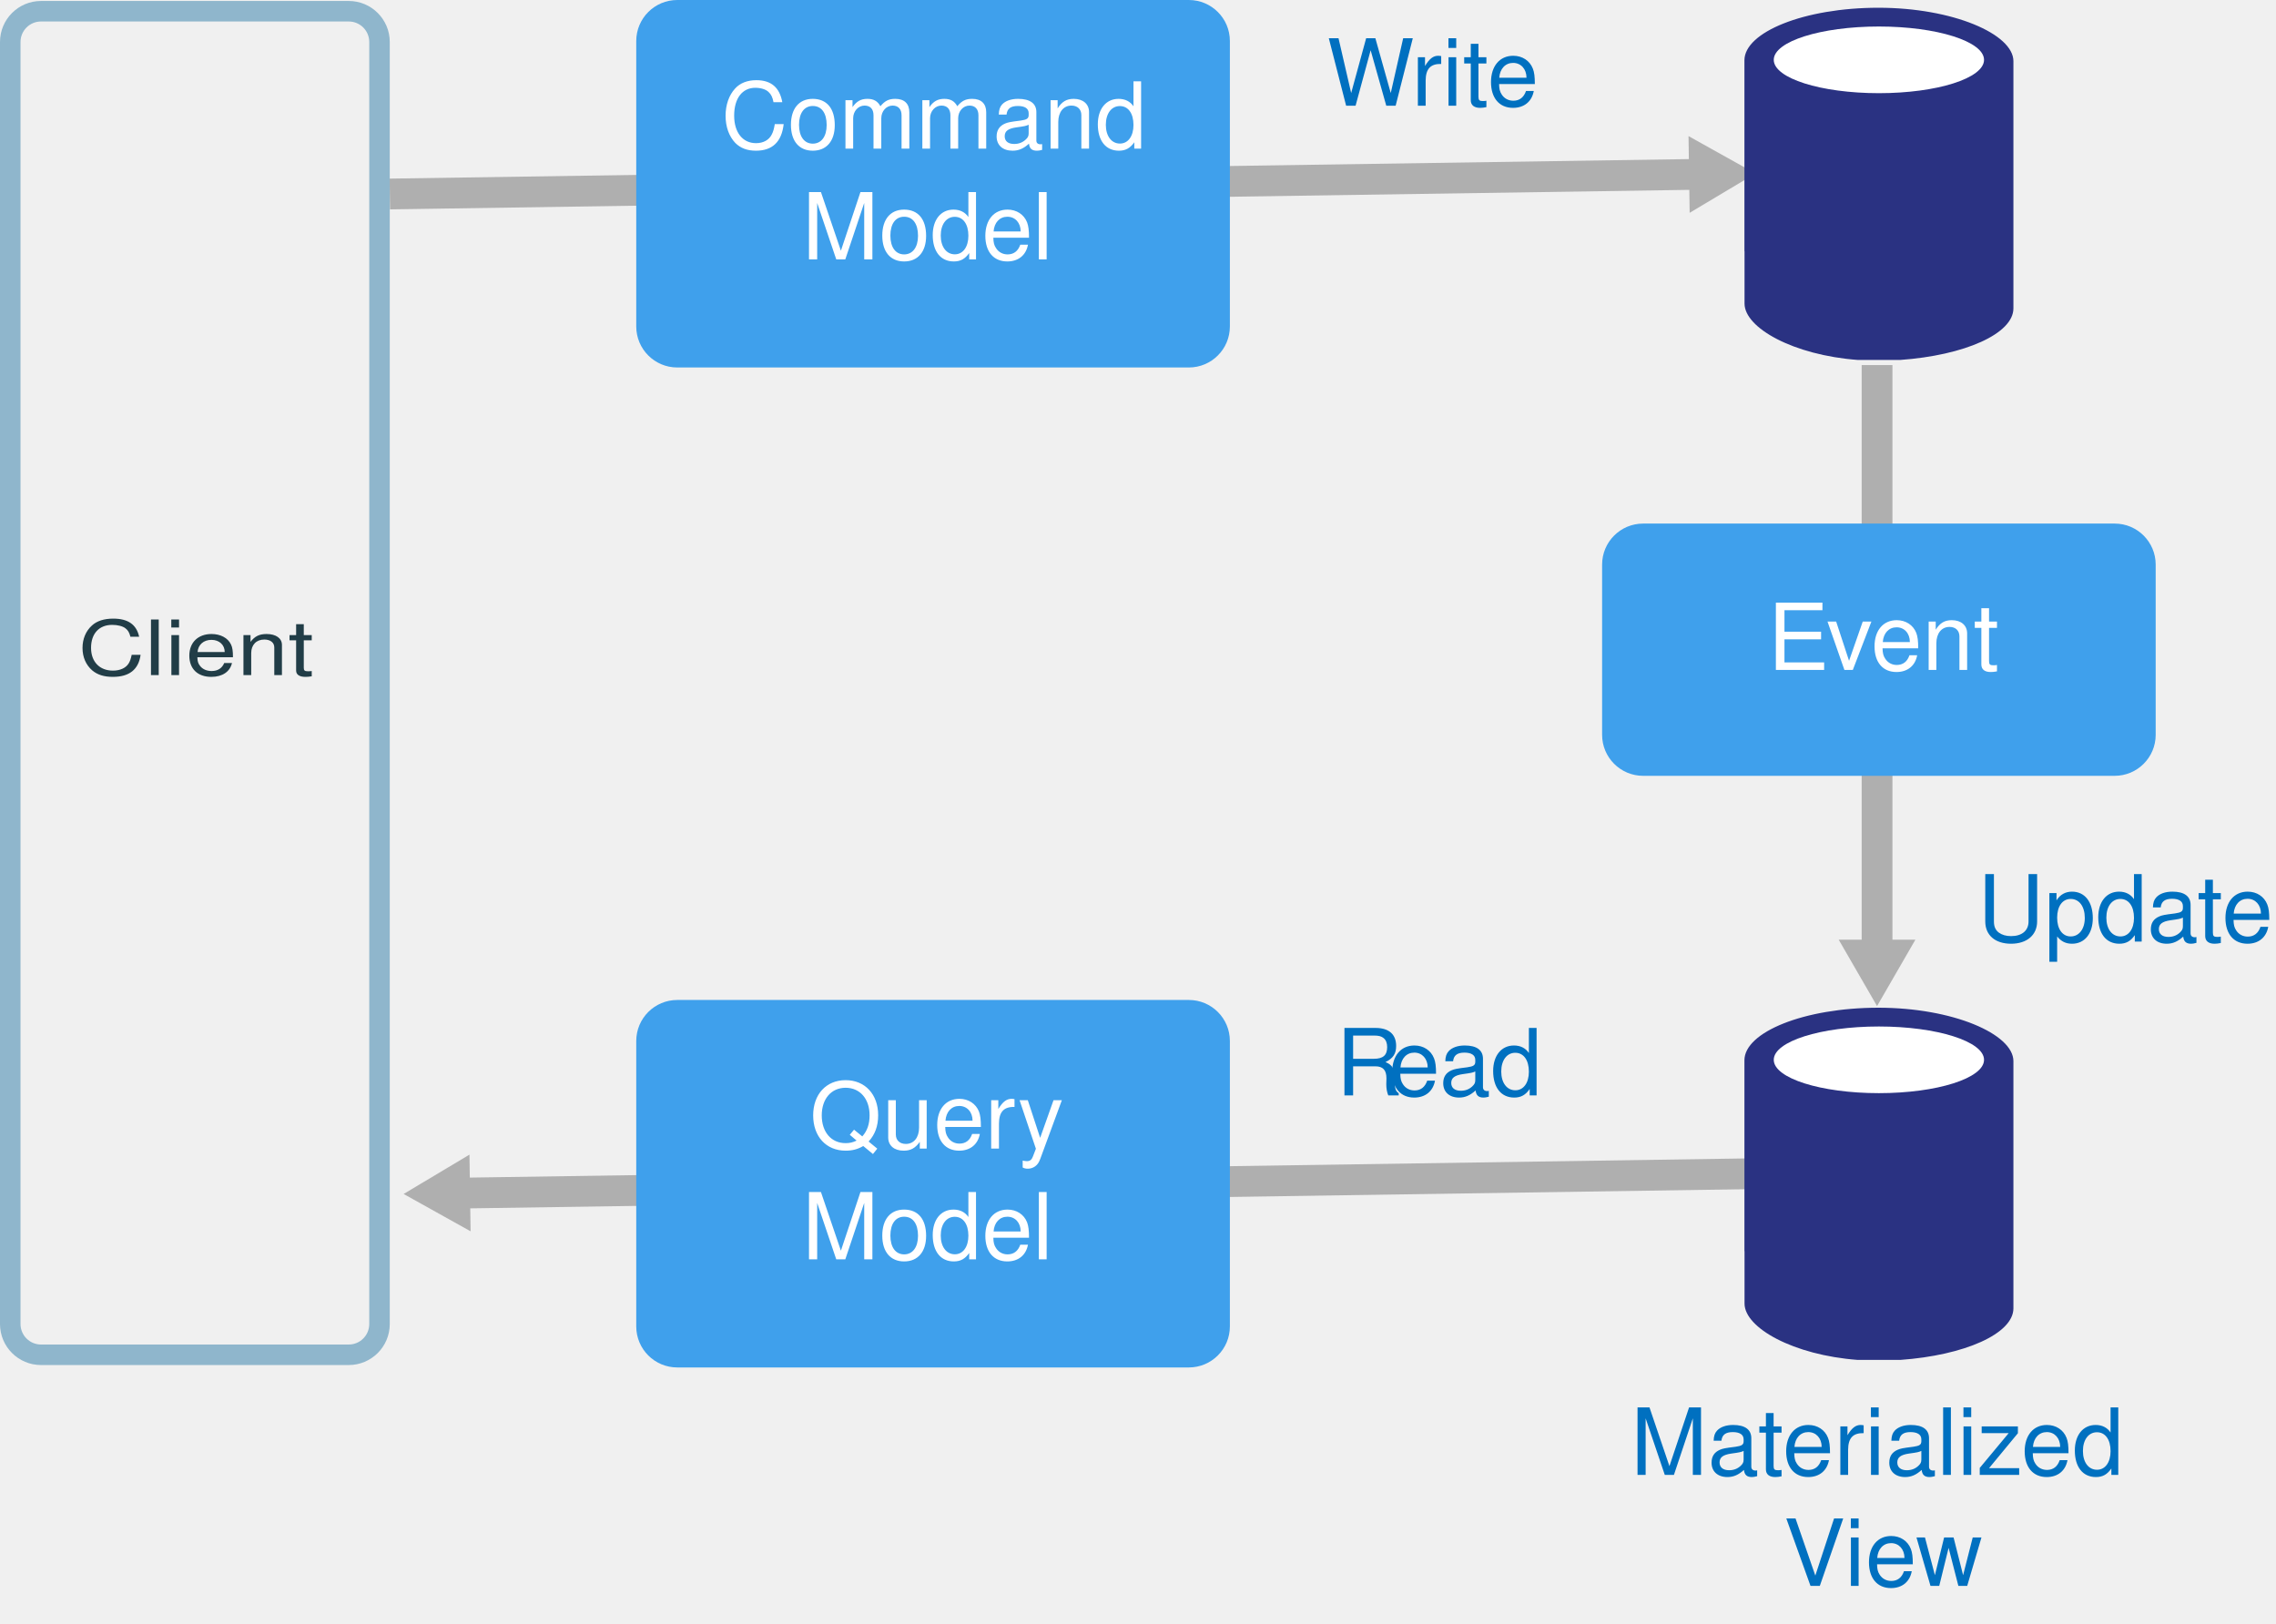
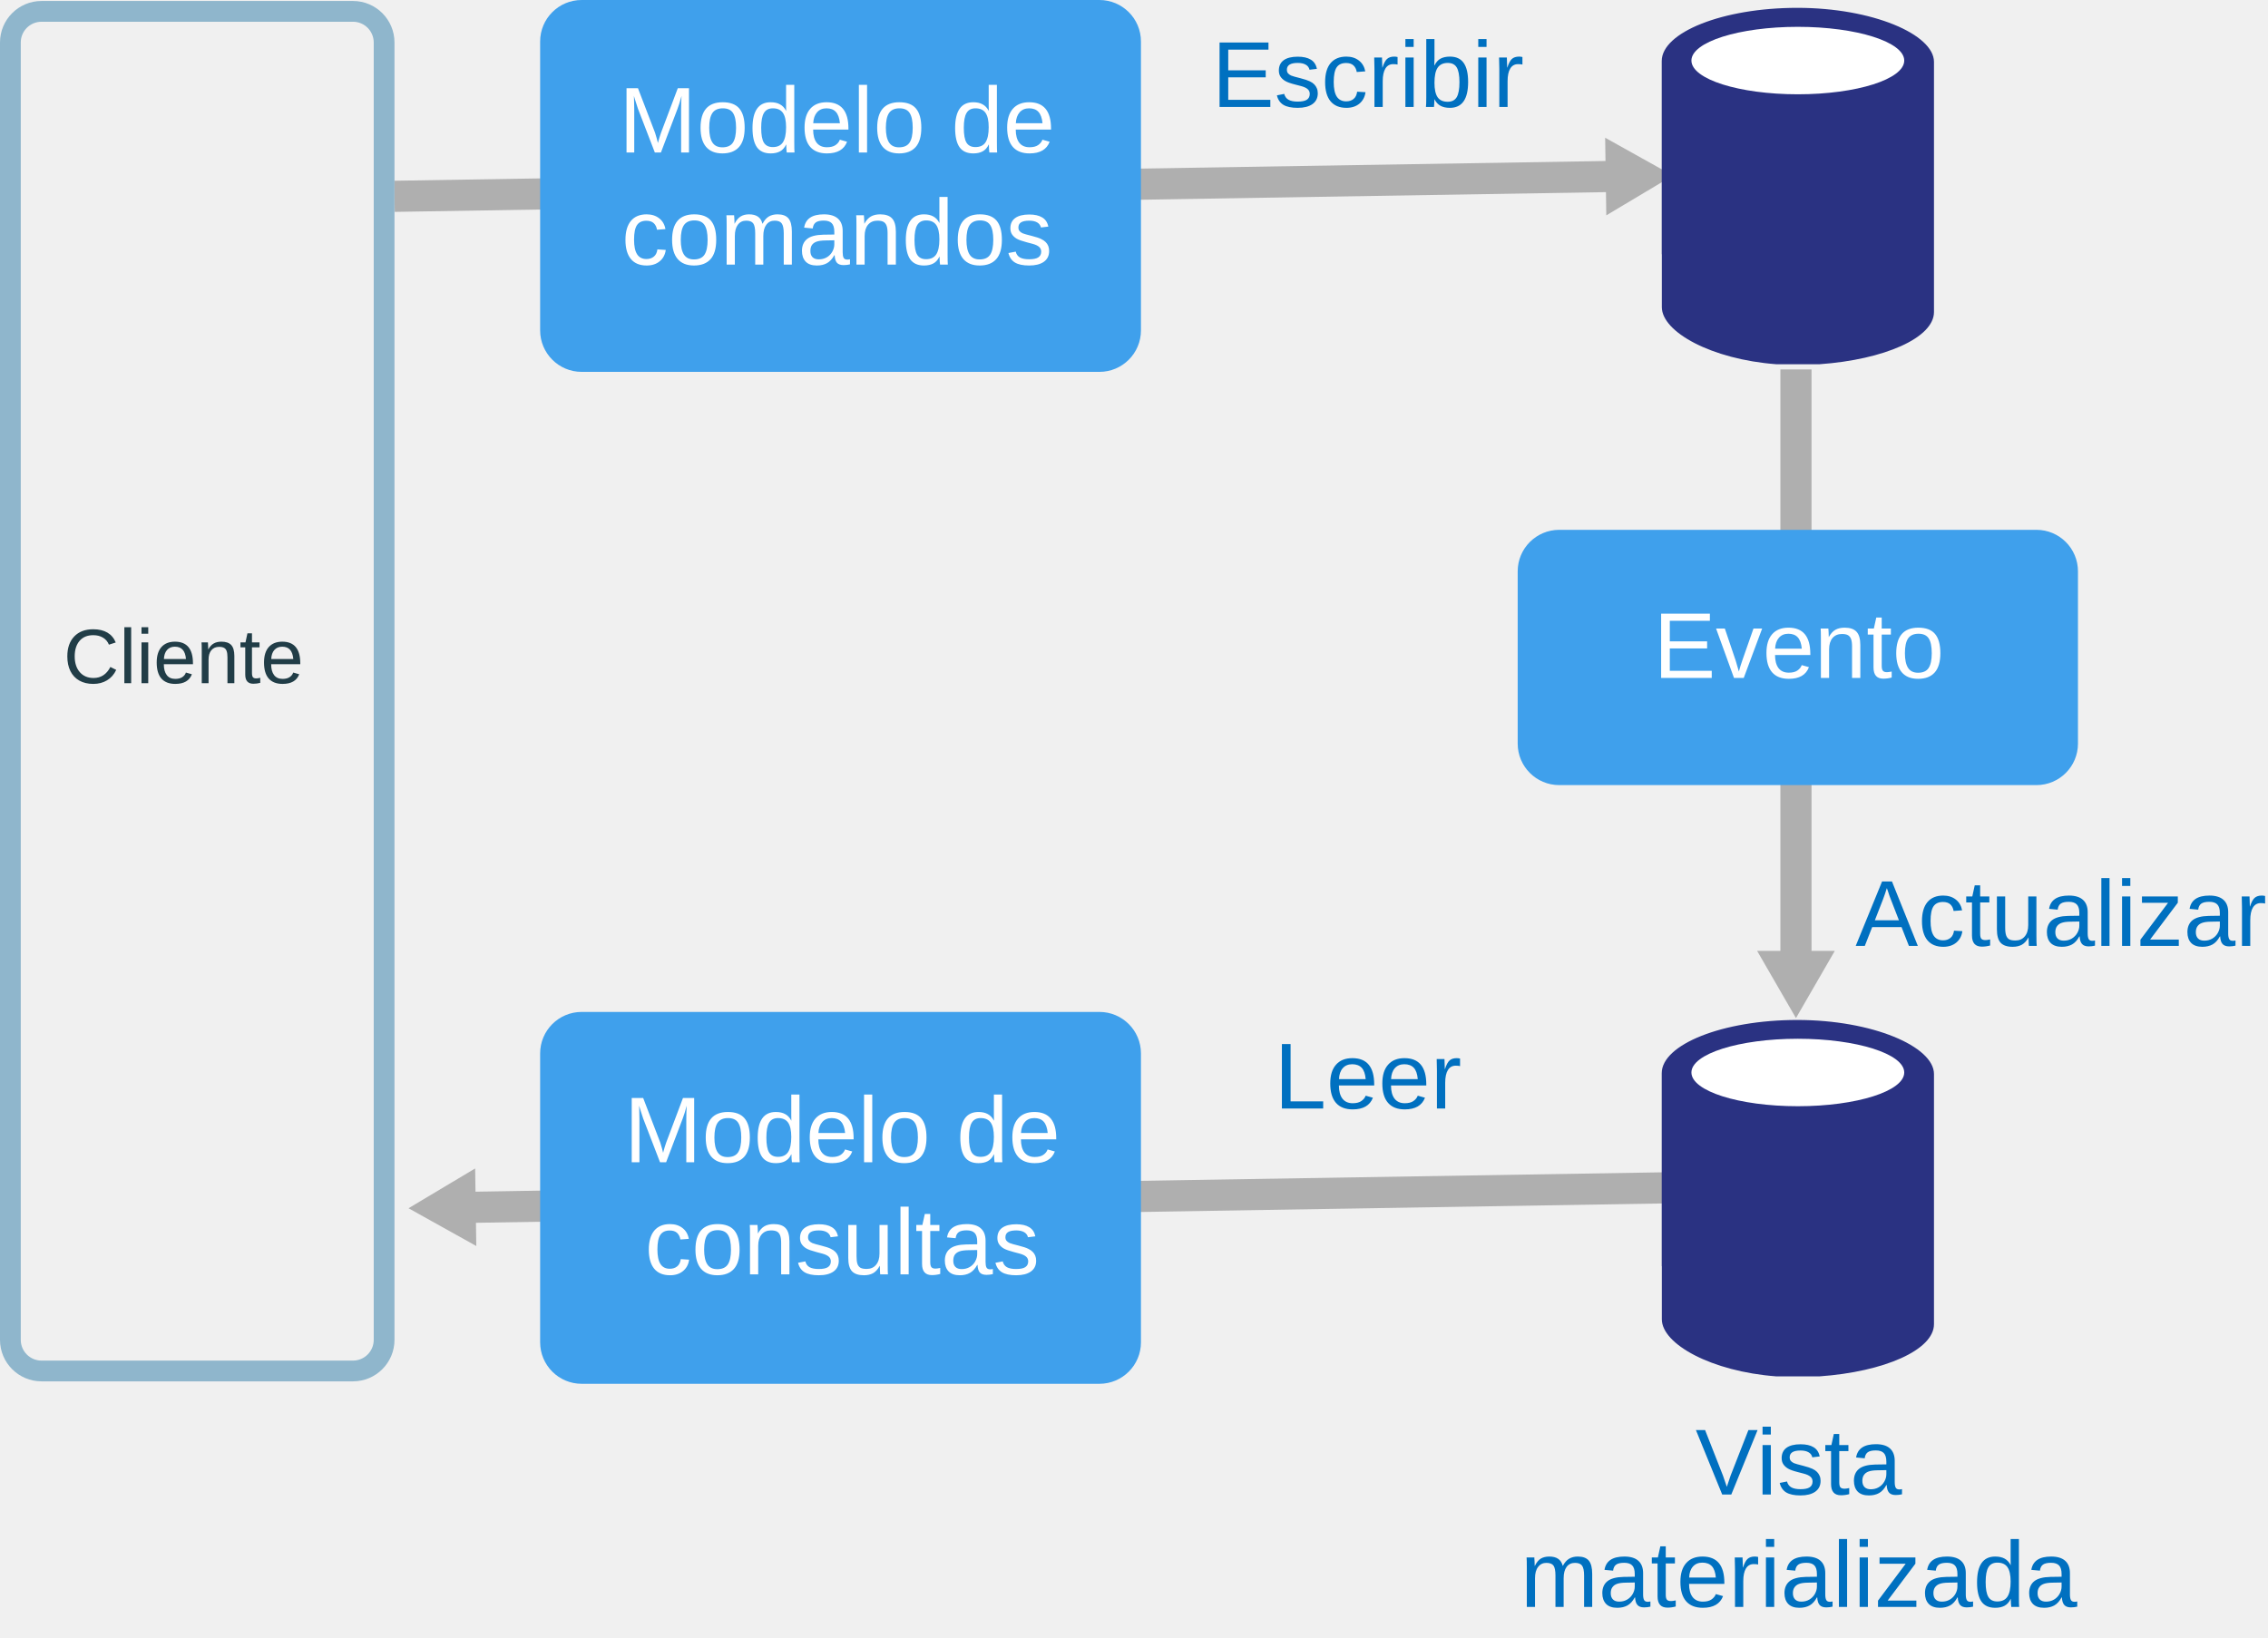
- <svg xmlns="http://www.w3.org/2000/svg" id="Layer_1" data-name="Layer 1" width="443.79" height="316.67" viewBox="0 0 443.79 316.67">
+ <svg xmlns="http://www.w3.org/2000/svg" viewBox="0 0 436.94 315.5">
  <defs>
-     <style>text{font-family:segoe-ui_normal,Segoe UI,Segoe,Segoe WP,Helvetica Neue,Helvetica,sans-serif;}.cls-1{fill:none;stroke:#afafaf;stroke-miterlimit:10;stroke-width:6px;}.cls-2{fill:#afafaf;}.cls-3{fill:#3fa0ec;}.cls-4{font-size:18px;}.cls-4,.cls-8{fill:#fff;}.cls-5{fill:#8fb6cc;}.cls-6{font-size:14.87px;fill:#213d47;}.cls-7{fill:#2a3282;}.cls-9{font-size:18.04px;fill:#0070c0;}.cls-10{letter-spacing:-0.03em;}</style>
+     <style>.cls-1{fill:none;stroke:#afafaf;stroke-miterlimit:10;stroke-width:6px;}.cls-2{fill:#afafaf;}.cls-3{fill:#3fa0ec;}.cls-4{fill:#8fb6cc;}.cls-5{fill:#2a3282;}.cls-11,.cls-6,.cls-8{fill:#fff;}.cls-10,.cls-7,.cls-8,.cls-9{isolation:isolate;}.cls-7{font-size:14.87px;fill:#213d47;}.cls-11,.cls-12,.cls-7,.cls-8,.cls-9{font-family:ArialMT, Arial;}.cls-11,.cls-8{font-size:18px;}.cls-12,.cls-9{font-size:18.04px;fill:#0070c0;}.cls-13{letter-spacing:-0.02em;}</style>
  </defs>
-   <line class="cls-1" x1="89.46" y1="232.67" x2="345" y2="228.83" />
-   <polygon class="cls-2" points="91.76 240.11 78.7 232.83 91.54 225.16 91.76 240.11" />
-   <line class="cls-1" x1="366" y1="71.19" x2="366" y2="185.43" />
-   <polygon class="cls-2" points="358.52 183.24 366 196.19 373.48 183.24 358.52 183.24" />
-   <rect class="cls-3" x="124.06" y="195" width="115.75" height="71.66" rx="8" ry="8" />
-   <text class="cls-4" transform="translate(157.87 223.98)">Query<tspan x="-1.47" y="21.6">Model</tspan>
-   </text>
-   <line class="cls-1" x1="76" y1="37.83" x2="331.54" y2="33.99" />
-   <polygon class="cls-2" points="329.46 41.5 342.3 33.83 329.24 26.54 329.46 41.5" />
-   <path class="cls-5" d="M240,184a4,4,0,0,1,4,4V438a4,4,0,0,1-4,4H180a4,4,0,0,1-4-4V188a4,4,0,0,1,4-4h60m0-4H180a8,8,0,0,0-8,8V438a8,8,0,0,0,8,8h60a8,8,0,0,0,8-8V188a8,8,0,0,0-8-8Z" transform="translate(-172 -179.81)" />
-   <text class="cls-6" transform="translate(15.22 131.65) scale(1.21 1)">Client</text>
-   <rect class="cls-3" x="124.06" width="115.75" height="71.66" rx="8" ry="8" />
-   <text class="cls-4" transform="translate(140.62 28.98)">Command<tspan x="15.78" y="21.6">Model</tspan>
-   </text>
-   <path class="cls-7" d="M512.16,228.77V239c0,4.76,9.53,10.06,22.07,11h8.29c12.54-.89,22.07-5.11,22.07-10.06v-48.2c0-5.3-11.84-10.42-26.32-10.42s-26.13,4.76-26.13,10.25v21.53l0,15.7Z" transform="translate(-172 -179.81)" />
-   <ellipse class="cls-8" cx="366.36" cy="11.67" rx="20.5" ry="6.5" />
-   <path class="cls-7" d="M512.16,423.77V434c0,4.76,9.53,10.06,22.07,11h8.29c12.54-.89,22.07-5.11,22.07-10.06v-48.2c0-5.3-11.84-10.42-26.32-10.42s-26.13,4.76-26.13,10.25v21.53l0,15.7Z" transform="translate(-172 -179.81)" />
-   <ellipse class="cls-8" cx="366.36" cy="206.67" rx="20.5" ry="6.5" />
-   <rect class="cls-3" x="312.39" y="102.1" width="107.94" height="49.19" rx="8" ry="8" />
-   <text class="cls-4" transform="translate(344.65 130.64)">Event</text>
-   <text class="cls-9" transform="translate(258.71 20.61)">Write</text>
-   <text class="cls-9" transform="translate(260.48 213.61)">
-     <tspan class="cls-10">R</tspan>
-     <tspan x="10.26" y="0">ead</tspan>
-   </text>
-   <text class="cls-9" transform="translate(317.94 287.61)">Materialized<tspan x="29.82" y="21.65">View</tspan>
-   </text>
-   <text class="cls-9" transform="translate(385.57 183.61)">Update</text>
+   <g id="Shapes">
+     <line class="cls-1" x1="89.46" y1="232.67" x2="325" y2="228.83" />
+     <polygon class="cls-2" points="91.76 240.11 78.7 232.83 91.54 225.16 91.76 240.11" />
+     <line class="cls-1" x1="346" y1="71.19" x2="346" y2="185.43" />
+     <polygon class="cls-2" points="338.52 183.24 346 196.19 353.48 183.24 338.52 183.24" />
+     <rect class="cls-3" x="104.06" y="195" width="115.75" height="71.66" rx="8" ry="8" />
+     <line class="cls-1" x1="76" y1="37.83" x2="311.54" y2="33.99" />
+     <polygon class="cls-2" points="309.46 41.5 322.3 33.83 309.24 26.54 309.46 41.5" />
+     <path class="cls-4" d="M68,4.19a4,4,0,0,1,4,4v250a4,4,0,0,1-4,4H8a4,4,0,0,1-4-4V8.19a4,4,0,0,1,4-4H68m0-4H8a8,8,0,0,0-8,8v250a8,8,0,0,0,8,8H68a8,8,0,0,0,8-8V8.19A8,8,0,0,0,68,.19Z" />
+     <rect class="cls-3" x="104.06" width="115.75" height="71.66" rx="8" ry="8" />
+     <path class="cls-5" d="M320.16,49V59.19c0,4.76,9.53,10.06,22.07,11h8.29c12.54-.89,22.07-5.11,22.07-10.06V11.93c0-5.3-11.84-10.42-26.32-10.42s-26.13,4.76-26.13,10.25V49Z" />
+     <ellipse class="cls-6" cx="346.36" cy="11.67" rx="20.5" ry="6.5" />
+     <path class="cls-5" d="M320.16,244v10.23c0,4.76,9.53,10.06,22.07,11h8.29c12.54-.89,22.07-5.11,22.07-10.06v-48.2c0-5.3-11.84-10.42-26.32-10.42s-26.13,4.76-26.13,10.25V244Z" />
+     <ellipse class="cls-6" cx="346.36" cy="206.67" rx="20.5" ry="6.5" />
+     <rect class="cls-3" x="292.39" y="102.1" width="107.94" height="49.19" rx="8" ry="8" />
+   </g>
+   <g id="txt">
+     <text class="cls-7" transform="translate(12.22 131.65)">Cliente</text>
+     <text class="cls-8" transform="translate(318.54 130.64)">Evento</text>
+     <text class="cls-9" transform="translate(233.47 20.61)">Escribir</text>
+     <g class="cls-10">
+       <text class="cls-9" transform="translate(245.48 213.61)">Leer</text>
+     </g>
+     <text class="cls-9" transform="translate(357.48 182.28)">Actualizar</text>
+     <text class="cls-11" transform="translate(119.22 29.39)">Modelo de <tspan x="0.51" y="21.6">comandos</tspan>
+     </text>
+     <text class="cls-11" transform="translate(120.22 223.97)">Modelo de <tspan x="4.01" y="21.6">consultas</tspan>
+     </text>
+     <text class="cls-12" transform="translate(326.65 288)">
+       <tspan class="cls-13">V</tspan>
+       <tspan x="11.71" y="0">ista </tspan>
+       <tspan x="-33.75" y="21.65">materializada</tspan>
+     </text>
+   </g>
</svg>
